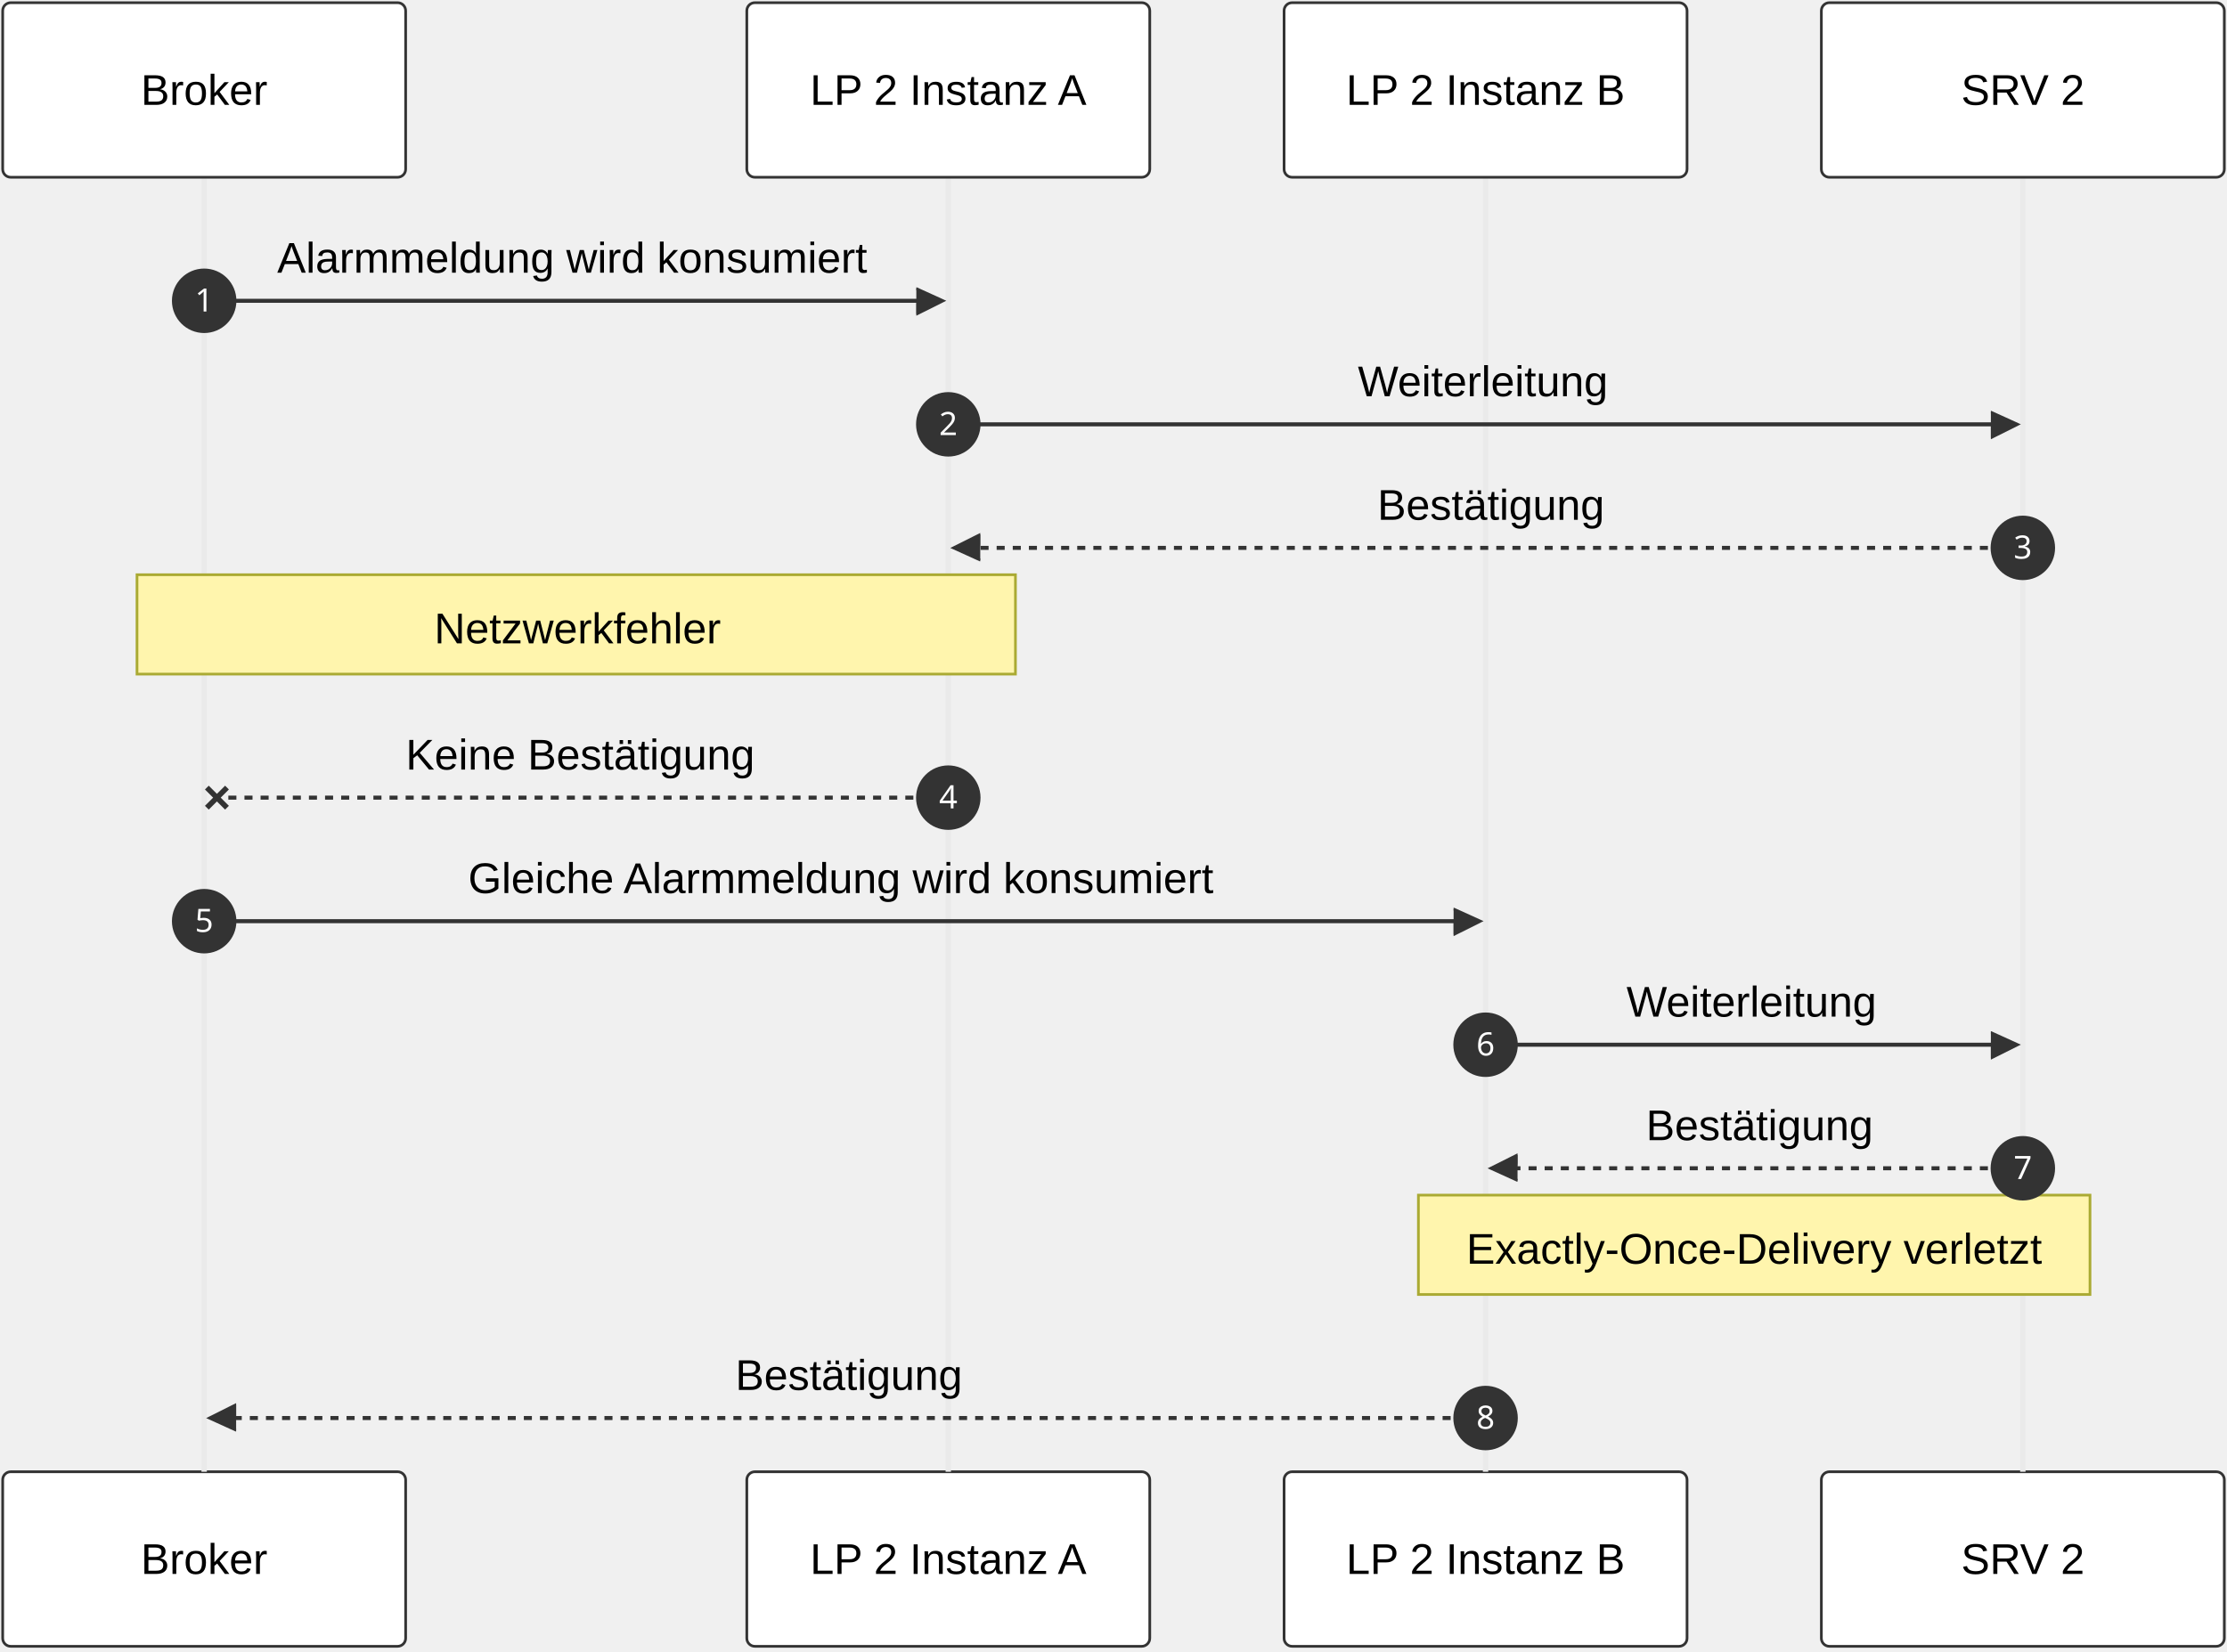
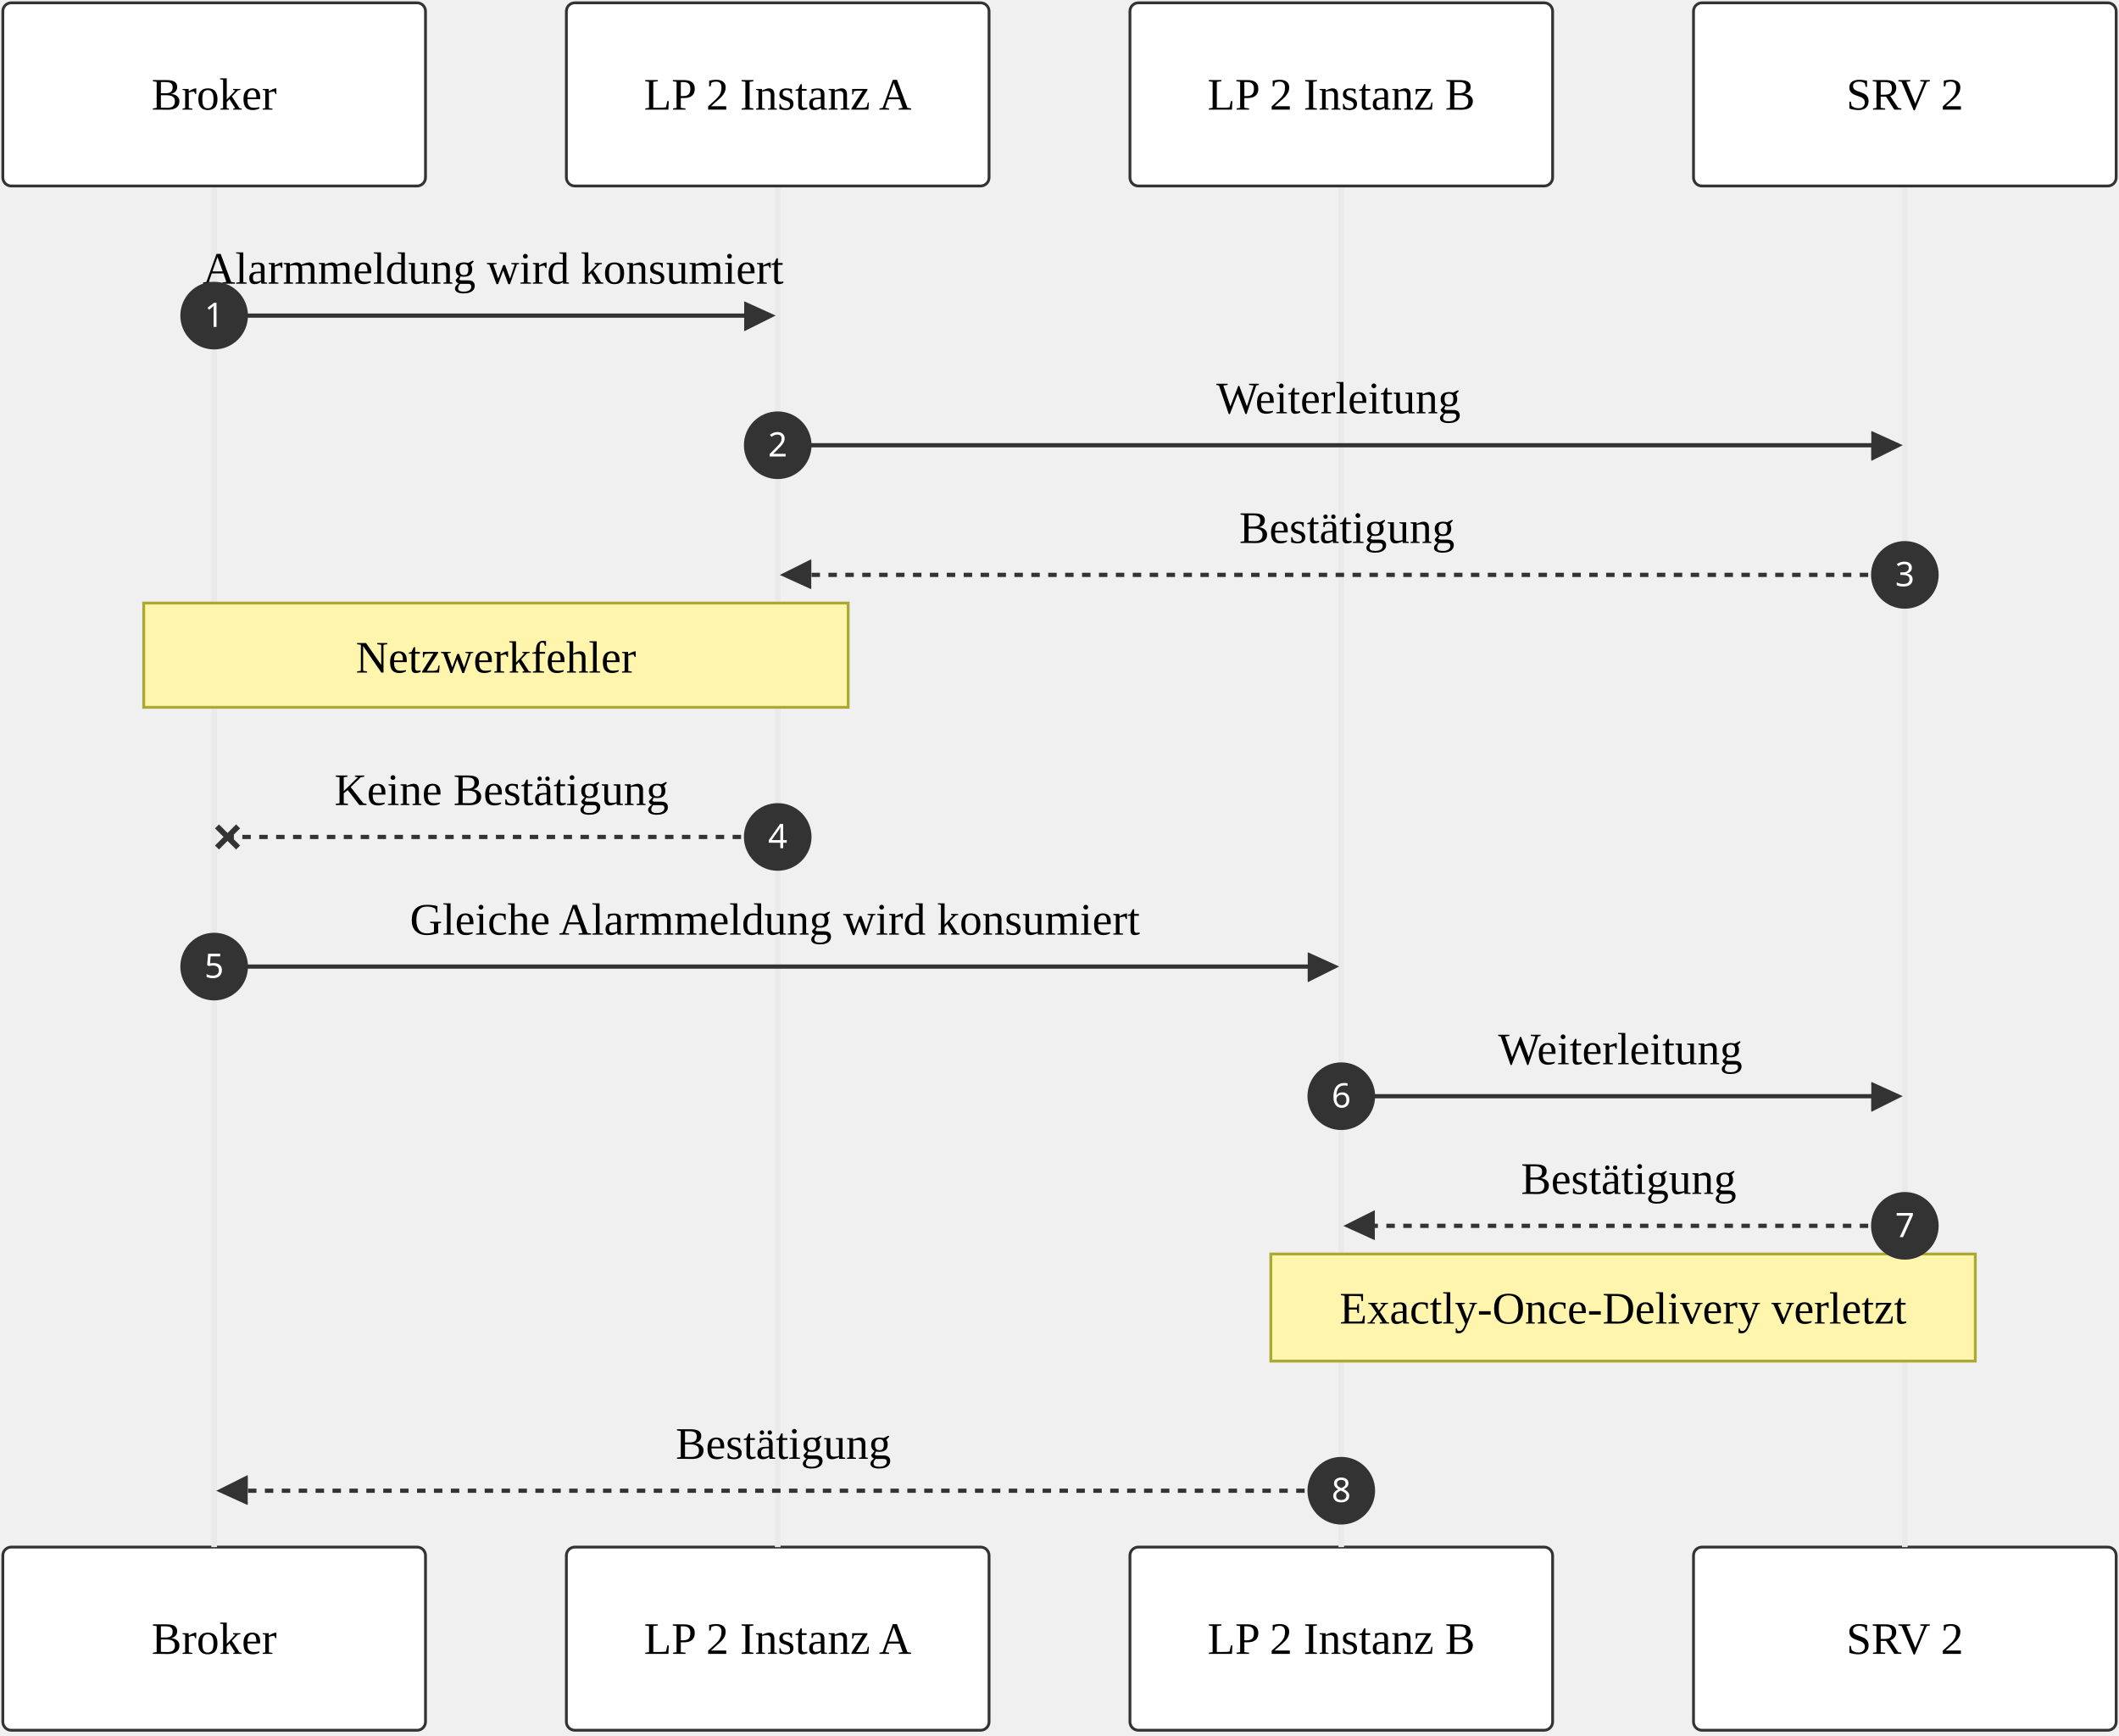
- <svg xmlns="http://www.w3.org/2000/svg" id="my-svg" width="100%" style="max-width: 829px; background-color: white;" viewBox="-1 -1 829 615" role="graphics-document document" aria-roledescription="sequence">
+ <svg xmlns="http://www.w3.org/2000/svg" id="my-svg" width="100%" style="max-width: 752px; background-color: white;" viewBox="-1 -1 752 616" role="graphics-document document" aria-roledescription="sequence">
  <g>
-     <rect x="677" y="547" fill="#eaeaea" stroke="#666" width="150" height="65" name="S" rx="3" ry="3" class="actor actor-bottom" />
-     <text x="752" y="579.5" dominant-baseline="central" alignment-baseline="central" class="actor actor-box" style="text-anchor: middle; font-size: 16px; font-weight: 400;">
-       <tspan x="752" dy="0">SRV 2</tspan>
+     <rect x="600" y="548" fill="#eaeaea" stroke="#666" width="150" height="65" name="S" rx="3" ry="3" class="actor actor-bottom" />
+     <text x="675" y="580.5" dominant-baseline="central" alignment-baseline="central" class="actor actor-box" style="text-anchor: middle; font-size: 16px; font-weight: 400;">
+       <tspan x="675" dy="0">SRV 2</tspan>
    </text>
  </g>
  <g>
-     <rect x="477" y="547" fill="#eaeaea" stroke="#666" width="150" height="65" name="L2" rx="3" ry="3" class="actor actor-bottom" />
-     <text x="552" y="579.5" dominant-baseline="central" alignment-baseline="central" class="actor actor-box" style="text-anchor: middle; font-size: 16px; font-weight: 400;">
-       <tspan x="552" dy="0">LP 2 Instanz B</tspan>
+     <rect x="400" y="548" fill="#eaeaea" stroke="#666" width="150" height="65" name="L2" rx="3" ry="3" class="actor actor-bottom" />
+     <text x="475" y="580.5" dominant-baseline="central" alignment-baseline="central" class="actor actor-box" style="text-anchor: middle; font-size: 16px; font-weight: 400;">
+       <tspan x="475" dy="0">LP 2 Instanz B</tspan>
    </text>
  </g>
  <g>
-     <rect x="277" y="547" fill="#eaeaea" stroke="#666" width="150" height="65" name="L1" rx="3" ry="3" class="actor actor-bottom" />
-     <text x="352" y="579.5" dominant-baseline="central" alignment-baseline="central" class="actor actor-box" style="text-anchor: middle; font-size: 16px; font-weight: 400;">
-       <tspan x="352" dy="0">LP 2 Instanz A</tspan>
+     <rect x="200" y="548" fill="#eaeaea" stroke="#666" width="150" height="65" name="L1" rx="3" ry="3" class="actor actor-bottom" />
+     <text x="275" y="580.5" dominant-baseline="central" alignment-baseline="central" class="actor actor-box" style="text-anchor: middle; font-size: 16px; font-weight: 400;">
+       <tspan x="275" dy="0">LP 2 Instanz A</tspan>
    </text>
  </g>
  <g>
-     <rect x="0" y="547" fill="#eaeaea" stroke="#666" width="150" height="65" name="B" rx="3" ry="3" class="actor actor-bottom" />
-     <text x="75" y="579.5" dominant-baseline="central" alignment-baseline="central" class="actor actor-box" style="text-anchor: middle; font-size: 16px; font-weight: 400;">
+     <rect x="0" y="548" fill="#eaeaea" stroke="#666" width="150" height="65" name="B" rx="3" ry="3" class="actor actor-bottom" />
+     <text x="75" y="580.5" dominant-baseline="central" alignment-baseline="central" class="actor actor-box" style="text-anchor: middle; font-size: 16px; font-weight: 400;">
      <tspan x="75" dy="0">Broker</tspan>
    </text>
  </g>
  <g>
-     <line id="actor3" x1="752" y1="65" x2="752" y2="547" class="actor-line 200" stroke-width="0.5px" stroke="#999" name="S" data-et="life-line" data-id="S" />
+     <line id="actor3" x1="675" y1="65" x2="675" y2="548" class="actor-line 200" stroke-width="0.5px" stroke="#999" name="S" data-et="life-line" data-id="S" />
    <g id="root-3" data-et="participant" data-type="participant" data-id="S">
-       <rect x="677" y="0" fill="#eaeaea" stroke="#666" width="150" height="65" name="S" rx="3" ry="3" class="actor actor-top" />
-       <text x="752" y="32.5" dominant-baseline="central" alignment-baseline="central" class="actor actor-box" style="text-anchor: middle; font-size: 16px; font-weight: 400;">
-         <tspan x="752" dy="0">SRV 2</tspan>
+       <rect x="600" y="0" fill="#eaeaea" stroke="#666" width="150" height="65" name="S" rx="3" ry="3" class="actor actor-top" />
+       <text x="675" y="32.5" dominant-baseline="central" alignment-baseline="central" class="actor actor-box" style="text-anchor: middle; font-size: 16px; font-weight: 400;">
+         <tspan x="675" dy="0">SRV 2</tspan>
      </text>
    </g>
  </g>
  <g>
-     <line id="actor2" x1="552" y1="65" x2="552" y2="547" class="actor-line 200" stroke-width="0.5px" stroke="#999" name="L2" data-et="life-line" data-id="L2" />
+     <line id="actor2" x1="475" y1="65" x2="475" y2="548" class="actor-line 200" stroke-width="0.5px" stroke="#999" name="L2" data-et="life-line" data-id="L2" />
    <g id="root-2" data-et="participant" data-type="participant" data-id="L2">
-       <rect x="477" y="0" fill="#eaeaea" stroke="#666" width="150" height="65" name="L2" rx="3" ry="3" class="actor actor-top" />
-       <text x="552" y="32.5" dominant-baseline="central" alignment-baseline="central" class="actor actor-box" style="text-anchor: middle; font-size: 16px; font-weight: 400;">
-         <tspan x="552" dy="0">LP 2 Instanz B</tspan>
+       <rect x="400" y="0" fill="#eaeaea" stroke="#666" width="150" height="65" name="L2" rx="3" ry="3" class="actor actor-top" />
+       <text x="475" y="32.5" dominant-baseline="central" alignment-baseline="central" class="actor actor-box" style="text-anchor: middle; font-size: 16px; font-weight: 400;">
+         <tspan x="475" dy="0">LP 2 Instanz B</tspan>
      </text>
    </g>
  </g>
  <g>
-     <line id="actor1" x1="352" y1="65" x2="352" y2="547" class="actor-line 200" stroke-width="0.5px" stroke="#999" name="L1" data-et="life-line" data-id="L1" />
+     <line id="actor1" x1="275" y1="65" x2="275" y2="548" class="actor-line 200" stroke-width="0.5px" stroke="#999" name="L1" data-et="life-line" data-id="L1" />
    <g id="root-1" data-et="participant" data-type="participant" data-id="L1">
-       <rect x="277" y="0" fill="#eaeaea" stroke="#666" width="150" height="65" name="L1" rx="3" ry="3" class="actor actor-top" />
-       <text x="352" y="32.5" dominant-baseline="central" alignment-baseline="central" class="actor actor-box" style="text-anchor: middle; font-size: 16px; font-weight: 400;">
-         <tspan x="352" dy="0">LP 2 Instanz A</tspan>
+       <rect x="200" y="0" fill="#eaeaea" stroke="#666" width="150" height="65" name="L1" rx="3" ry="3" class="actor actor-top" />
+       <text x="275" y="32.5" dominant-baseline="central" alignment-baseline="central" class="actor actor-box" style="text-anchor: middle; font-size: 16px; font-weight: 400;">
+         <tspan x="275" dy="0">LP 2 Instanz A</tspan>
      </text>
    </g>
  </g>
  <g>
-     <line id="actor0" x1="75" y1="65" x2="75" y2="547" class="actor-line 200" stroke-width="0.5px" stroke="#999" name="B" data-et="life-line" data-id="B" />
+     <line id="actor0" x1="75" y1="65" x2="75" y2="548" class="actor-line 200" stroke-width="0.5px" stroke="#999" name="B" data-et="life-line" data-id="B" />
    <g id="root-0" data-et="participant" data-type="participant" data-id="B">
      <rect x="0" y="0" fill="#eaeaea" stroke="#666" width="150" height="65" name="B" rx="3" ry="3" class="actor actor-top" />
      <text x="75" y="32.5" dominant-baseline="central" alignment-baseline="central" class="actor actor-box" style="text-anchor: middle; font-size: 16px; font-weight: 400;">
        <tspan x="75" dy="0">Broker</tspan>
      </text>
    </g>
  </g>
-   <style>#my-svg{font-family:"trebuchet ms",verdana,arial,sans-serif;font-size:16px;fill:#333;}@keyframes edge-animation-frame{from{stroke-dashoffset:0;}}@keyframes dash{to{stroke-dashoffset:0;}}#my-svg .edge-animation-slow{stroke-dasharray:9,5!important;stroke-dashoffset:900;animation:dash 50s linear infinite;stroke-linecap:round;}#my-svg .edge-animation-fast{stroke-dasharray:9,5!important;stroke-dashoffset:900;animation:dash 20s linear infinite;stroke-linecap:round;}#my-svg .error-icon{fill:hsl(220.588, 100%, 98.333%);}#my-svg .error-text{fill:rgb(8.5, 5.75, 0);stroke:rgb(8.5, 5.75, 0);}#my-svg .edge-thickness-normal{stroke-width:1px;}#my-svg .edge-thickness-thick{stroke-width:3.5px;}#my-svg .edge-pattern-solid{stroke-dasharray:0;}#my-svg .edge-thickness-invisible{stroke-width:0;fill:none;}#my-svg .edge-pattern-dashed{stroke-dasharray:3;}#my-svg .edge-pattern-dotted{stroke-dasharray:2;}#my-svg .marker{fill:#0b0b0b;stroke:#0b0b0b;}#my-svg .marker.cross{stroke:#0b0b0b;}#my-svg svg{font-family:"trebuchet ms",verdana,arial,sans-serif;font-size:16px;}#my-svg p{margin:0;}#my-svg .actor{stroke:#333333;fill:#ffffff;stroke-width:1;}#my-svg rect.actor.outer-path[data-look="neo"]{filter:drop-shadow( 1px 2px 2px rgba(185,185,185,1));}#my-svg rect.note[data-look="neo"]{stroke:#aaaa33;fill:#fff5ad;filter:drop-shadow( 1px 2px 2px rgba(185,185,185,1));}#my-svg text.actor&gt;tspan{fill:#000000;stroke:none;}#my-svg .actor-line{stroke:#EAEAEA;}#my-svg .innerArc{stroke-width:1.5;stroke-dasharray:none;}#my-svg .messageLine0{stroke-width:1.5;stroke-dasharray:none;stroke:#333333;}#my-svg .messageLine1{stroke-width:1.5;stroke-dasharray:2,2;stroke:#333333;}#my-svg [id$="-arrowhead"] path{fill:#333333;stroke:#333333;}#my-svg .sequenceNumber{fill:#ffffff;}#my-svg [id$="-sequencenumber"]{fill:#333333;}#my-svg [id$="-crosshead"] path{fill:#333333;stroke:#333333;}#my-svg .messageText{fill:#000000;stroke:none;}#my-svg .labelBox{stroke:#333333;fill:#ffffff;filter:none;}#my-svg .labelText,#my-svg .labelText&gt;tspan{fill:#000000;stroke:none;}#my-svg .loopText,#my-svg .loopText&gt;tspan{fill:#000000;stroke:none;}#my-svg .sectionTitle,#my-svg .sectionTitle&gt;tspan{fill:#000000;stroke:none;}#my-svg .loopLine{stroke-width:2px;stroke-dasharray:2,2;stroke:#333333;fill:#333333;}#my-svg .note{stroke:#aaaa33;fill:#fff5ad;}#my-svg .noteText,#my-svg .noteText&gt;tspan{fill:#000000;stroke:none;font-weight:normal;}#my-svg .activation0{fill:#f4f4f4;stroke:#666666;}#my-svg .activation1{fill:#f4f4f4;stroke:#666666;}#my-svg .activation2{fill:#f4f4f4;stroke:#666666;}#my-svg .actorPopupMenu{position:absolute;}#my-svg .actorPopupMenuPanel{position:absolute;fill:#ffffff;box-shadow:0px 8px 16px 0px rgba(0,0,0,0.2);filter:drop-shadow(3px 5px 2px rgb(0 0 0 / 0.4));}#my-svg .actor-man circle,#my-svg line{fill:#ffffff;stroke-width:2px;}#my-svg g rect.rect{filter:drop-shadow( 1px 2px 2px rgba(185,185,185,1));stroke:hsl(40.588, 60%, 83.333%);}#my-svg .node .neo-node{stroke:hsl(40.588, 60%, 83.333%);}#my-svg [data-look="neo"].node rect,#my-svg [data-look="neo"].cluster rect,#my-svg [data-look="neo"].node polygon{stroke:url(#my-svg-gradient);filter:drop-shadow( 1px 2px 2px rgba(185,185,185,1));}#my-svg [data-look="neo"].swimlane.cluster rect{filter:none;}#my-svg [data-look="neo"].node path{stroke:url(#my-svg-gradient);stroke-width:1px;}#my-svg [data-look="neo"].node .outer-path{filter:drop-shadow( 1px 2px 2px rgba(185,185,185,1));}#my-svg [data-look="neo"].node .neo-line path{stroke:hsl(40.588, 60%, 83.333%);filter:none;}#my-svg [data-look="neo"].node circle{stroke:url(#my-svg-gradient);filter:drop-shadow( 1px 2px 2px rgba(185,185,185,1));}#my-svg [data-look="neo"].node circle .state-start{fill:#000000;}#my-svg [data-look="neo"].icon-shape .icon{fill:url(#my-svg-gradient);filter:drop-shadow( 1px 2px 2px rgba(185,185,185,1));}#my-svg [data-look="neo"].icon-shape .icon-neo path{stroke:url(#my-svg-gradient);filter:drop-shadow( 1px 2px 2px rgba(185,185,185,1));}#my-svg :root{--mermaid-font-family:"trebuchet ms",verdana,arial,sans-serif;}</style>
+   <style>#my-svg{font-family:'Times New Roman',Times,serif;font-size:16px;fill:#333;}@keyframes edge-animation-frame{from{stroke-dashoffset:0;}}@keyframes dash{to{stroke-dashoffset:0;}}#my-svg .edge-animation-slow{stroke-dasharray:9,5!important;stroke-dashoffset:900;animation:dash 50s linear infinite;stroke-linecap:round;}#my-svg .edge-animation-fast{stroke-dasharray:9,5!important;stroke-dashoffset:900;animation:dash 20s linear infinite;stroke-linecap:round;}#my-svg .error-icon{fill:hsl(220.588, 100%, 98.333%);}#my-svg .error-text{fill:rgb(8.5, 5.75, 0);stroke:rgb(8.5, 5.75, 0);}#my-svg .edge-thickness-normal{stroke-width:1px;}#my-svg .edge-thickness-thick{stroke-width:3.5px;}#my-svg .edge-pattern-solid{stroke-dasharray:0;}#my-svg .edge-thickness-invisible{stroke-width:0;fill:none;}#my-svg .edge-pattern-dashed{stroke-dasharray:3;}#my-svg .edge-pattern-dotted{stroke-dasharray:2;}#my-svg .marker{fill:#0b0b0b;stroke:#0b0b0b;}#my-svg .marker.cross{stroke:#0b0b0b;}#my-svg svg{font-family:'Times New Roman',Times,serif;font-size:16px;}#my-svg p{margin:0;}#my-svg .actor{stroke:#333333;fill:#ffffff;stroke-width:1;}#my-svg rect.actor.outer-path[data-look="neo"]{filter:drop-shadow( 1px 2px 2px rgba(185,185,185,1));}#my-svg rect.note[data-look="neo"]{stroke:#aaaa33;fill:#fff5ad;filter:drop-shadow( 1px 2px 2px rgba(185,185,185,1));}#my-svg text.actor&gt;tspan{fill:#000000;stroke:none;}#my-svg .actor-line{stroke:#EAEAEA;}#my-svg .innerArc{stroke-width:1.5;stroke-dasharray:none;}#my-svg .messageLine0{stroke-width:1.5;stroke-dasharray:none;stroke:#333333;}#my-svg .messageLine1{stroke-width:1.5;stroke-dasharray:2,2;stroke:#333333;}#my-svg [id$="-arrowhead"] path{fill:#333333;stroke:#333333;}#my-svg .sequenceNumber{fill:#ffffff;}#my-svg [id$="-sequencenumber"]{fill:#333333;}#my-svg [id$="-crosshead"] path{fill:#333333;stroke:#333333;}#my-svg .messageText{fill:#000000;stroke:none;}#my-svg .labelBox{stroke:#333333;fill:#ffffff;filter:none;}#my-svg .labelText,#my-svg .labelText&gt;tspan{fill:#000000;stroke:none;}#my-svg .loopText,#my-svg .loopText&gt;tspan{fill:#000000;stroke:none;}#my-svg .sectionTitle,#my-svg .sectionTitle&gt;tspan{fill:#000000;stroke:none;}#my-svg .loopLine{stroke-width:2px;stroke-dasharray:2,2;stroke:#333333;fill:#333333;}#my-svg .note{stroke:#aaaa33;fill:#fff5ad;}#my-svg .noteText,#my-svg .noteText&gt;tspan{fill:#000000;stroke:none;font-weight:normal;}#my-svg .activation0{fill:#f4f4f4;stroke:#666666;}#my-svg .activation1{fill:#f4f4f4;stroke:#666666;}#my-svg .activation2{fill:#f4f4f4;stroke:#666666;}#my-svg .actorPopupMenu{position:absolute;}#my-svg .actorPopupMenuPanel{position:absolute;fill:#ffffff;box-shadow:0px 8px 16px 0px rgba(0,0,0,0.2);filter:drop-shadow(3px 5px 2px rgb(0 0 0 / 0.4));}#my-svg .actor-man circle,#my-svg line{fill:#ffffff;stroke-width:2px;}#my-svg g rect.rect{filter:drop-shadow( 1px 2px 2px rgba(185,185,185,1));stroke:hsl(40.588, 60%, 83.333%);}#my-svg .node .neo-node{stroke:hsl(40.588, 60%, 83.333%);}#my-svg [data-look="neo"].node rect,#my-svg [data-look="neo"].cluster rect,#my-svg [data-look="neo"].node polygon{stroke:url(#my-svg-gradient);filter:drop-shadow( 1px 2px 2px rgba(185,185,185,1));}#my-svg [data-look="neo"].swimlane.cluster rect{filter:none;}#my-svg [data-look="neo"].node path{stroke:url(#my-svg-gradient);stroke-width:1px;}#my-svg [data-look="neo"].node .outer-path{filter:drop-shadow( 1px 2px 2px rgba(185,185,185,1));}#my-svg [data-look="neo"].node .neo-line path{stroke:hsl(40.588, 60%, 83.333%);filter:none;}#my-svg [data-look="neo"].node circle{stroke:url(#my-svg-gradient);filter:drop-shadow( 1px 2px 2px rgba(185,185,185,1));}#my-svg [data-look="neo"].node circle .state-start{fill:#000000;}#my-svg [data-look="neo"].icon-shape .icon{fill:url(#my-svg-gradient);filter:drop-shadow( 1px 2px 2px rgba(185,185,185,1));}#my-svg [data-look="neo"].icon-shape .icon-neo path{stroke:url(#my-svg-gradient);filter:drop-shadow( 1px 2px 2px rgba(185,185,185,1));}#my-svg :root{--mermaid-font-family:"trebuchet ms",verdana,arial,sans-serif;}</style>
  <g />
  <defs>
    <symbol id="my-svg-computer" width="24" height="24">
      <path transform="scale(.5)" d="M2 2v13h20v-13h-20zm18 11h-16v-9h16v9zm-10.228 6l.466-1h3.524l.467 1h-4.457zm14.228 3h-24l2-6h2.104l-1.33 4h18.45l-1.297-4h2.073l2 6zm-5-10h-14v-7h14v7z" />
    </symbol>
  </defs>
  <defs>
    <symbol id="my-svg-database" fill-rule="evenodd" clip-rule="evenodd">
      <path transform="scale(.5)" d="M12.258.001l.256.004.255.005.253.008.251.01.249.012.247.015.246.016.242.019.241.02.239.023.236.024.233.027.231.028.229.031.225.032.223.034.22.036.217.038.214.04.211.041.208.043.205.045.201.046.198.048.194.05.191.051.187.053.183.054.18.056.175.057.172.059.168.06.163.061.16.063.155.064.15.066.074.033.073.033.071.034.07.034.069.035.068.035.067.035.066.035.064.036.064.036.062.036.06.036.06.037.058.037.058.037.055.038.055.038.053.038.052.038.051.039.05.039.048.039.047.039.045.04.044.04.043.04.041.04.04.041.039.041.037.041.036.041.034.041.033.042.032.042.03.042.029.042.027.042.026.043.024.043.023.043.021.043.02.043.018.044.017.043.015.044.013.044.012.044.011.045.009.044.007.045.006.045.004.045.002.045.001.045v17l-.001.045-.002.045-.004.045-.006.045-.007.045-.009.044-.011.045-.012.044-.013.044-.015.044-.017.043-.018.044-.02.043-.021.043-.023.043-.024.043-.026.043-.027.042-.029.042-.03.042-.032.042-.033.042-.034.041-.036.041-.037.041-.039.041-.04.041-.041.04-.043.04-.044.04-.045.04-.047.039-.048.039-.05.039-.051.039-.052.038-.053.038-.055.038-.055.038-.058.037-.058.037-.06.037-.06.036-.062.036-.064.036-.064.036-.066.035-.067.035-.068.035-.069.035-.07.034-.071.034-.073.033-.074.033-.15.066-.155.064-.16.063-.163.061-.168.06-.172.059-.175.057-.18.056-.183.054-.187.053-.191.051-.194.05-.198.048-.201.046-.205.045-.208.043-.211.041-.214.04-.217.038-.22.036-.223.034-.225.032-.229.031-.231.028-.233.027-.236.024-.239.023-.241.02-.242.019-.246.016-.247.015-.249.012-.251.01-.253.008-.255.005-.256.004-.258.001-.258-.001-.256-.004-.255-.005-.253-.008-.251-.01-.249-.012-.247-.015-.245-.016-.243-.019-.241-.02-.238-.023-.236-.024-.234-.027-.231-.028-.228-.031-.226-.032-.223-.034-.22-.036-.217-.038-.214-.04-.211-.041-.208-.043-.204-.045-.201-.046-.198-.048-.195-.05-.19-.051-.187-.053-.184-.054-.179-.056-.176-.057-.172-.059-.167-.06-.164-.061-.159-.063-.155-.064-.151-.066-.074-.033-.072-.033-.072-.034-.07-.034-.069-.035-.068-.035-.067-.035-.066-.035-.064-.036-.063-.036-.062-.036-.061-.036-.06-.037-.058-.037-.057-.037-.056-.038-.055-.038-.053-.038-.052-.038-.051-.039-.049-.039-.049-.039-.046-.039-.046-.04-.044-.04-.043-.04-.041-.04-.04-.041-.039-.041-.037-.041-.036-.041-.034-.041-.033-.042-.032-.042-.03-.042-.029-.042-.027-.042-.026-.043-.024-.043-.023-.043-.021-.043-.02-.043-.018-.044-.017-.043-.015-.044-.013-.044-.012-.044-.011-.045-.009-.044-.007-.045-.006-.045-.004-.045-.002-.045-.001-.045v-17l.001-.045.002-.045.004-.045.006-.045.007-.045.009-.044.011-.045.012-.044.013-.044.015-.044.017-.043.018-.044.02-.043.021-.043.023-.043.024-.043.026-.043.027-.042.029-.042.03-.042.032-.042.033-.042.034-.041.036-.041.037-.041.039-.041.04-.041.041-.04.043-.04.044-.04.046-.04.046-.039.049-.039.049-.039.051-.039.052-.038.053-.038.055-.038.056-.038.057-.037.058-.037.06-.037.061-.036.062-.036.063-.036.064-.036.066-.035.067-.035.068-.035.069-.035.07-.034.072-.034.072-.033.074-.033.151-.066.155-.064.159-.063.164-.061.167-.06.172-.059.176-.057.179-.056.184-.054.187-.053.19-.051.195-.05.198-.048.201-.046.204-.045.208-.043.211-.041.214-.04.217-.038.22-.036.223-.034.226-.032.228-.031.231-.028.234-.027.236-.024.238-.023.241-.02.243-.019.245-.016.247-.015.249-.012.251-.01.253-.008.255-.005.256-.004.258-.001.258.001zm-9.258 20.499v.01l.001.021.003.021.004.022.005.021.006.022.007.022.009.023.01.022.011.023.012.023.013.023.015.023.016.024.017.023.018.024.019.024.021.024.022.025.023.024.024.025.052.049.056.05.061.051.066.051.07.051.075.051.079.052.084.052.088.052.092.052.097.052.102.051.105.052.11.052.114.051.119.051.123.051.127.05.131.05.135.05.139.048.144.049.147.047.152.047.155.047.16.045.163.045.167.043.171.043.176.041.178.041.183.039.187.039.19.037.194.035.197.035.202.033.204.031.209.03.212.029.216.027.219.025.222.024.226.021.23.02.233.018.236.016.24.015.243.012.246.01.249.008.253.005.256.004.259.001.26-.001.257-.004.254-.005.25-.008.247-.011.244-.012.241-.014.237-.016.233-.018.231-.021.226-.021.224-.024.22-.026.216-.027.212-.028.21-.031.205-.031.202-.034.198-.034.194-.036.191-.037.187-.039.183-.04.179-.04.175-.042.172-.043.168-.044.163-.045.16-.046.155-.046.152-.047.148-.048.143-.049.139-.049.136-.05.131-.05.126-.05.123-.051.118-.052.114-.051.11-.052.106-.052.101-.052.096-.052.092-.052.088-.053.083-.051.079-.052.074-.052.07-.051.065-.051.06-.051.056-.05.051-.05.023-.024.023-.025.021-.024.02-.024.019-.024.018-.024.017-.024.015-.023.014-.024.013-.023.012-.023.01-.023.01-.022.008-.022.006-.022.006-.022.004-.022.004-.021.001-.021.001-.021v-4.127l-.077.055-.08.053-.083.054-.085.053-.087.052-.09.052-.093.051-.095.05-.097.05-.1.049-.102.049-.105.048-.106.047-.109.047-.111.046-.114.045-.115.045-.118.044-.12.043-.122.042-.124.042-.126.041-.128.04-.13.04-.132.038-.134.038-.135.037-.138.037-.139.035-.142.035-.143.034-.144.033-.147.032-.148.031-.15.03-.151.03-.153.029-.154.027-.156.027-.158.026-.159.025-.161.024-.162.023-.163.022-.165.021-.166.02-.167.019-.169.018-.169.017-.171.016-.173.015-.173.014-.175.013-.175.012-.177.011-.178.01-.179.008-.179.008-.181.006-.182.005-.182.004-.184.003-.184.002h-.37l-.184-.002-.184-.003-.182-.004-.182-.005-.181-.006-.179-.008-.179-.008-.178-.01-.176-.011-.176-.012-.175-.013-.173-.014-.172-.015-.171-.016-.17-.017-.169-.018-.167-.019-.166-.02-.165-.021-.163-.022-.162-.023-.161-.024-.159-.025-.157-.026-.156-.027-.155-.027-.153-.029-.151-.03-.15-.03-.148-.031-.146-.032-.145-.033-.143-.034-.141-.035-.14-.035-.137-.037-.136-.037-.134-.038-.132-.038-.13-.04-.128-.04-.126-.041-.124-.042-.122-.042-.12-.044-.117-.043-.116-.045-.113-.045-.112-.046-.109-.047-.106-.047-.105-.048-.102-.049-.1-.049-.097-.05-.095-.05-.093-.052-.09-.051-.087-.052-.085-.053-.083-.054-.08-.054-.077-.054v4.127zm0-5.654v.011l.001.021.003.021.004.021.005.022.006.022.007.022.009.022.01.022.011.023.012.023.013.023.015.024.016.023.017.024.018.024.019.024.021.024.022.024.023.025.024.024.052.05.056.05.061.05.066.051.07.051.075.052.079.051.084.052.088.052.092.052.097.052.102.052.105.052.11.051.114.051.119.052.123.05.127.051.131.05.135.049.139.049.144.048.147.048.152.047.155.046.16.045.163.045.167.044.171.042.176.042.178.04.183.04.187.038.19.037.194.036.197.034.202.033.204.032.209.03.212.028.216.027.219.025.222.024.226.022.23.02.233.018.236.016.24.014.243.012.246.01.249.008.253.006.256.003.259.001.26-.001.257-.003.254-.006.25-.008.247-.01.244-.012.241-.015.237-.016.233-.018.231-.02.226-.022.224-.024.22-.025.216-.027.212-.029.21-.03.205-.032.202-.033.198-.035.194-.036.191-.037.187-.039.183-.039.179-.041.175-.042.172-.043.168-.044.163-.045.16-.045.155-.047.152-.047.148-.048.143-.048.139-.05.136-.049.131-.05.126-.051.123-.051.118-.051.114-.052.11-.052.106-.052.101-.052.096-.052.092-.052.088-.052.083-.052.079-.052.074-.051.07-.052.065-.051.06-.05.056-.051.051-.049.023-.025.023-.024.021-.025.02-.024.019-.024.018-.024.017-.024.015-.023.014-.023.013-.024.012-.022.01-.023.01-.023.008-.022.006-.022.006-.022.004-.021.004-.022.001-.021.001-.021v-4.139l-.077.054-.08.054-.083.054-.085.052-.087.053-.09.051-.093.051-.095.051-.097.05-.1.049-.102.049-.105.048-.106.047-.109.047-.111.046-.114.045-.115.044-.118.044-.12.044-.122.042-.124.042-.126.041-.128.04-.13.039-.132.039-.134.038-.135.037-.138.036-.139.036-.142.035-.143.033-.144.033-.147.033-.148.031-.15.03-.151.03-.153.028-.154.028-.156.027-.158.026-.159.025-.161.024-.162.023-.163.022-.165.021-.166.02-.167.019-.169.018-.169.017-.171.016-.173.015-.173.014-.175.013-.175.012-.177.011-.178.009-.179.009-.179.007-.181.007-.182.005-.182.004-.184.003-.184.002h-.37l-.184-.002-.184-.003-.182-.004-.182-.005-.181-.007-.179-.007-.179-.009-.178-.009-.176-.011-.176-.012-.175-.013-.173-.014-.172-.015-.171-.016-.17-.017-.169-.018-.167-.019-.166-.02-.165-.021-.163-.022-.162-.023-.161-.024-.159-.025-.157-.026-.156-.027-.155-.028-.153-.028-.151-.03-.15-.03-.148-.031-.146-.033-.145-.033-.143-.033-.141-.035-.14-.036-.137-.036-.136-.037-.134-.038-.132-.039-.13-.039-.128-.04-.126-.041-.124-.042-.122-.043-.12-.043-.117-.044-.116-.044-.113-.046-.112-.046-.109-.046-.106-.047-.105-.048-.102-.049-.1-.049-.097-.05-.095-.051-.093-.051-.09-.051-.087-.053-.085-.052-.083-.054-.08-.054-.077-.054v4.139zm0-5.666v.011l.001.02.003.022.004.021.005.022.006.021.007.022.009.023.01.022.011.023.012.023.013.023.015.023.016.024.017.024.018.023.019.024.021.025.022.024.023.024.024.025.052.05.056.05.061.05.066.051.07.051.075.052.079.051.084.052.088.052.092.052.097.052.102.052.105.051.11.052.114.051.119.051.123.051.127.05.131.05.135.05.139.049.144.048.147.048.152.047.155.046.16.045.163.045.167.043.171.043.176.042.178.04.183.04.187.038.19.037.194.036.197.034.202.033.204.032.209.03.212.028.216.027.219.025.222.024.226.021.23.02.233.018.236.017.24.014.243.012.246.01.249.008.253.006.256.003.259.001.26-.001.257-.003.254-.006.25-.008.247-.01.244-.013.241-.014.237-.016.233-.018.231-.02.226-.022.224-.024.22-.025.216-.027.212-.029.21-.03.205-.032.202-.033.198-.035.194-.036.191-.037.187-.039.183-.039.179-.041.175-.042.172-.043.168-.044.163-.045.16-.045.155-.047.152-.047.148-.048.143-.049.139-.049.136-.049.131-.051.126-.05.123-.051.118-.052.114-.051.11-.052.106-.052.101-.052.096-.052.092-.052.088-.052.083-.052.079-.052.074-.052.07-.051.065-.051.06-.051.056-.05.051-.049.023-.025.023-.025.021-.024.02-.024.019-.024.018-.024.017-.024.015-.023.014-.024.013-.023.012-.023.01-.022.01-.023.008-.022.006-.022.006-.022.004-.022.004-.021.001-.021.001-.021v-4.153l-.077.054-.08.054-.083.053-.085.053-.087.053-.09.051-.093.051-.095.051-.097.05-.1.049-.102.048-.105.048-.106.048-.109.046-.111.046-.114.046-.115.044-.118.044-.12.043-.122.043-.124.042-.126.041-.128.04-.13.039-.132.039-.134.038-.135.037-.138.036-.139.036-.142.034-.143.034-.144.033-.147.032-.148.032-.15.03-.151.03-.153.028-.154.028-.156.027-.158.026-.159.024-.161.024-.162.023-.163.023-.165.021-.166.02-.167.019-.169.018-.169.017-.171.016-.173.015-.173.014-.175.013-.175.012-.177.01-.178.01-.179.009-.179.007-.181.006-.182.006-.182.004-.184.003-.184.001-.185.001-.185-.001-.184-.001-.184-.003-.182-.004-.182-.006-.181-.006-.179-.007-.179-.009-.178-.01-.176-.01-.176-.012-.175-.013-.173-.014-.172-.015-.171-.016-.17-.017-.169-.018-.167-.019-.166-.02-.165-.021-.163-.023-.162-.023-.161-.024-.159-.024-.157-.026-.156-.027-.155-.028-.153-.028-.151-.03-.15-.03-.148-.032-.146-.032-.145-.033-.143-.034-.141-.034-.14-.036-.137-.036-.136-.037-.134-.038-.132-.039-.13-.039-.128-.041-.126-.041-.124-.041-.122-.043-.12-.043-.117-.044-.116-.044-.113-.046-.112-.046-.109-.046-.106-.048-.105-.048-.102-.048-.1-.05-.097-.049-.095-.051-.093-.051-.09-.052-.087-.052-.085-.053-.083-.053-.08-.054-.077-.054v4.153zm8.74-8.179l-.257.004-.254.005-.25.008-.247.011-.244.012-.241.014-.237.016-.233.018-.231.021-.226.022-.224.023-.22.026-.216.027-.212.028-.21.031-.205.032-.202.033-.198.034-.194.036-.191.038-.187.038-.183.04-.179.041-.175.042-.172.043-.168.043-.163.045-.16.046-.155.046-.152.048-.148.048-.143.048-.139.049-.136.05-.131.05-.126.051-.123.051-.118.051-.114.052-.11.052-.106.052-.101.052-.096.052-.092.052-.088.052-.083.052-.079.052-.074.051-.07.052-.065.051-.06.05-.056.05-.051.05-.023.025-.023.024-.021.024-.02.025-.019.024-.018.024-.017.023-.015.024-.014.023-.013.023-.012.023-.01.023-.01.022-.008.022-.006.023-.006.021-.004.022-.004.021-.001.021-.001.021.001.021.001.021.004.021.004.022.006.021.006.023.008.022.01.022.01.023.012.023.013.023.014.023.015.024.017.023.018.024.019.024.02.025.021.024.023.024.023.025.051.05.056.05.06.05.065.051.07.052.074.051.079.052.083.052.088.052.092.052.096.052.101.052.106.052.11.052.114.052.118.051.123.051.126.051.131.05.136.05.139.049.143.048.148.048.152.048.155.046.16.046.163.045.168.043.172.043.175.042.179.041.183.04.187.038.191.038.194.036.198.034.202.033.205.032.21.031.212.028.216.027.22.026.224.023.226.022.231.021.233.018.237.016.241.014.244.012.247.011.25.008.254.005.257.004.26.001.26-.001.257-.004.254-.005.25-.008.247-.011.244-.012.241-.014.237-.016.233-.018.231-.021.226-.022.224-.023.22-.026.216-.027.212-.028.21-.031.205-.032.202-.033.198-.034.194-.036.191-.038.187-.038.183-.04.179-.041.175-.042.172-.043.168-.043.163-.045.16-.046.155-.046.152-.048.148-.048.143-.048.139-.049.136-.05.131-.05.126-.051.123-.051.118-.051.114-.052.11-.052.106-.052.101-.052.096-.052.092-.052.088-.052.083-.052.079-.052.074-.051.07-.052.065-.051.06-.05.056-.05.051-.05.023-.025.023-.024.021-.024.02-.025.019-.024.018-.024.017-.023.015-.024.014-.023.013-.023.012-.023.01-.023.01-.022.008-.022.006-.023.006-.021.004-.022.004-.021.001-.021.001-.021-.001-.021-.001-.021-.004-.021-.004-.022-.006-.021-.006-.023-.008-.022-.01-.022-.01-.023-.012-.023-.013-.023-.014-.023-.015-.024-.017-.023-.018-.024-.019-.024-.02-.025-.021-.024-.023-.024-.023-.025-.051-.05-.056-.05-.06-.05-.065-.051-.07-.052-.074-.051-.079-.052-.083-.052-.088-.052-.092-.052-.096-.052-.101-.052-.106-.052-.11-.052-.114-.052-.118-.051-.123-.051-.126-.051-.131-.05-.136-.05-.139-.049-.143-.048-.148-.048-.152-.048-.155-.046-.16-.046-.163-.045-.168-.043-.172-.043-.175-.042-.179-.041-.183-.04-.187-.038-.191-.038-.194-.036-.198-.034-.202-.033-.205-.032-.21-.031-.212-.028-.216-.027-.22-.026-.224-.023-.226-.022-.231-.021-.233-.018-.237-.016-.241-.014-.244-.012-.247-.011-.25-.008-.254-.005-.257-.004-.26-.001-.26.001z" />
    </symbol>
  </defs>
  <defs>
    <symbol id="my-svg-clock" width="24" height="24">
      <path transform="scale(.5)" d="M12 2c5.514 0 10 4.486 10 10s-4.486 10-10 10-10-4.486-10-10 4.486-10 10-10zm0-2c-6.627 0-12 5.373-12 12s5.373 12 12 12 12-5.373 12-12-5.373-12-12-12zm5.848 12.459c.202.038.202.333.001.372-1.907.361-6.045 1.111-6.547 1.111-.719 0-1.301-.582-1.301-1.301 0-.512.77-5.447 1.125-7.445.034-.192.312-.181.343.014l.985 6.238 5.394 1.011z" />
    </symbol>
  </defs>
  <defs>
    <marker id="my-svg-arrowhead" refX="7.9" refY="5" markerUnits="userSpaceOnUse" markerWidth="12" markerHeight="12" orient="auto-start-reverse">
      <path d="M -1 0 L 10 5 L 0 10 z" />
    </marker>
  </defs>
  <defs>
    <marker id="my-svg-crosshead" markerWidth="15" markerHeight="8" orient="auto" refX="4" refY="4.5">
      <path fill="none" stroke="#000000" stroke-width="1pt" d="M 1,2 L 6,7 M 6,2 L 1,7" style="stroke-dasharray: 0, 0;" />
    </marker>
  </defs>
  <defs>
    <marker id="my-svg-filled-head" refX="15.5" refY="7" markerWidth="20" markerHeight="28" orient="auto">
      <path d="M 18,7 L9,13 L14,7 L9,1 Z" />
    </marker>
  </defs>
  <defs>
    <marker id="my-svg-sequencenumber" refX="15" refY="15" markerWidth="60" markerHeight="40" orient="auto">
      <circle cx="15" cy="15" r="6" />
    </marker>
  </defs>
  <defs>
    <marker id="my-svg-solidTopArrowHead" refX="7.9" refY="7.25" markerUnits="userSpaceOnUse" markerWidth="12" markerHeight="12" orient="auto-start-reverse">
      <path d="M 0 0 L 10 8 L 0 8 z" />
    </marker>
  </defs>
  <defs>
    <marker id="my-svg-solidBottomArrowHead" refX="7.9" refY="0.75" markerUnits="userSpaceOnUse" markerWidth="12" markerHeight="12" orient="auto-start-reverse">
      <path d="M 0 0 L 10 0 L 0 8 z" />
    </marker>
  </defs>
  <defs>
    <marker id="my-svg-stickTopArrowHead" refX="7.5" refY="7" markerUnits="userSpaceOnUse" markerWidth="12" markerHeight="12" orient="auto-start-reverse">
      <path d="M 0 0 L 7 7" stroke="black" stroke-width="1.5" fill="none" />
    </marker>
  </defs>
  <defs>
    <marker id="my-svg-stickBottomArrowHead" refX="7.5" refY="0" markerUnits="userSpaceOnUse" markerWidth="12" markerHeight="12" orient="auto-start-reverse">
      <path d="M 0 7 L 7 0" stroke="black" stroke-width="1.5" fill="none" />
    </marker>
  </defs>
  <g data-et="note" data-id="i4">
-     <rect x="50" y="213" fill="#EDF2AE" stroke="#666" width="327" height="37" class="note" />
-     <text x="214" y="218" text-anchor="middle" dominant-baseline="middle" alignment-baseline="middle" class="noteText" dy="1em" style="font-size: 16px; font-weight: 400;">
-       <tspan x="214">Netzwerkfehler</tspan>
+     <rect x="50" y="213" fill="#EDF2AE" stroke="#666" width="250" height="37" class="note" />
+     <text x="175" y="218" text-anchor="middle" dominant-baseline="middle" alignment-baseline="middle" class="noteText" dy="1em" style="font-size: 16px; font-weight: 400;">
+       <tspan x="175">Netzwerkfehler</tspan>
    </text>
  </g>
  <g data-et="note" data-id="i9">
-     <rect x="527" y="444" fill="#EDF2AE" stroke="#666" width="250" height="37" class="note" />
-     <text x="652" y="449" text-anchor="middle" dominant-baseline="middle" alignment-baseline="middle" class="noteText" dy="1em" style="font-size: 16px; font-weight: 400;">
-       <tspan x="652">Exactly-Once-Delivery verletzt</tspan>
+     <rect x="450" y="444" fill="#EDF2AE" stroke="#666" width="250" height="38" class="note" />
+     <text x="575" y="449" text-anchor="middle" dominant-baseline="middle" alignment-baseline="middle" class="noteText" dy="1em" style="font-size: 16px; font-weight: 400;">
+       <tspan x="575">Exactly-Once-Delivery verletzt</tspan>
    </text>
  </g>
-   <text x="212" y="80" text-anchor="middle" dominant-baseline="middle" alignment-baseline="middle" class="messageText" dy="1em" style="font-size: 16px; font-weight: 400;">Alarmmeldung wird konsumiert</text>
-   <line x1="82" y1="111" x2="348" y2="111" class="messageLine0" data-et="message" data-id="i1" data-from="B" data-to="L1" stroke-width="2" stroke="none" marker-end="url(#my-svg-arrowhead)" style="fill: none;" />
+   <text x="174" y="80" text-anchor="middle" dominant-baseline="middle" alignment-baseline="middle" class="messageText" dy="1em" style="font-size: 16px; font-weight: 400;">Alarmmeldung wird konsumiert</text>
+   <line x1="82" y1="111" x2="271" y2="111" class="messageLine0" data-et="message" data-id="i1" data-from="B" data-to="L1" stroke-width="2" stroke="none" marker-end="url(#my-svg-arrowhead)" style="fill: none;" />
  <line x1="75" y1="111" x2="75" y2="111" stroke-width="0" marker-start="url(#my-svg-sequencenumber)" />
  <text x="75" y="115" font-family="sans-serif" font-size="12px" text-anchor="middle" class="sequenceNumber">1</text>
-   <text x="551" y="126" text-anchor="middle" dominant-baseline="middle" alignment-baseline="middle" class="messageText" dy="1em" style="font-size: 16px; font-weight: 400;">Weiterleitung</text>
-   <line x1="359" y1="157" x2="748" y2="157" class="messageLine0" data-et="message" data-id="i2" data-from="L1" data-to="S" stroke-width="2" stroke="none" marker-end="url(#my-svg-arrowhead)" style="fill: none;" />
-   <line x1="352" y1="157" x2="352" y2="157" stroke-width="0" marker-start="url(#my-svg-sequencenumber)" />
-   <text x="352" y="161" font-family="sans-serif" font-size="12px" text-anchor="middle" class="sequenceNumber">2</text>
-   <text x="554" y="172" text-anchor="middle" dominant-baseline="middle" alignment-baseline="middle" class="messageText" dy="1em" style="font-size: 16px; font-weight: 400;">Bestätigung</text>
-   <line x1="757" y1="203" x2="356" y2="203" class="messageLine1" data-et="message" data-id="i3" data-from="S" data-to="L1" stroke-width="2" stroke="none" marker-end="url(#my-svg-arrowhead)" style="stroke-dasharray: 3, 3; fill: none;" />
-   <line x1="752" y1="203" x2="752" y2="203" stroke-width="0" marker-start="url(#my-svg-sequencenumber)" />
-   <text x="752" y="207" font-family="sans-serif" font-size="12px" text-anchor="middle" class="sequenceNumber">3</text>
-   <text x="215" y="265" text-anchor="middle" dominant-baseline="middle" alignment-baseline="middle" class="messageText" dy="1em" style="font-size: 16px; font-weight: 400;">Keine Bestätigung</text>
-   <line x1="357" y1="296" x2="79" y2="296" class="messageLine1" data-et="message" data-id="i5" data-from="L1" data-to="B" stroke-width="2" stroke="none" marker-end="url(#my-svg-crosshead)" style="stroke-dasharray: 3, 3; fill: none;" />
-   <line x1="352" y1="296" x2="352" y2="296" stroke-width="0" marker-start="url(#my-svg-sequencenumber)" />
-   <text x="352" y="300" font-family="sans-serif" font-size="12px" text-anchor="middle" class="sequenceNumber">4</text>
-   <text x="312" y="311" text-anchor="middle" dominant-baseline="middle" alignment-baseline="middle" class="messageText" dy="1em" style="font-size: 16px; font-weight: 400;">Gleiche Alarmmeldung wird konsumiert</text>
-   <line x1="82" y1="342" x2="548" y2="342" class="messageLine0" data-et="message" data-id="i6" data-from="B" data-to="L2" stroke-width="2" stroke="none" marker-end="url(#my-svg-arrowhead)" style="fill: none;" />
+   <text x="474" y="126" text-anchor="middle" dominant-baseline="middle" alignment-baseline="middle" class="messageText" dy="1em" style="font-size: 16px; font-weight: 400;">Weiterleitung</text>
+   <line x1="282" y1="157" x2="671" y2="157" class="messageLine0" data-et="message" data-id="i2" data-from="L1" data-to="S" stroke-width="2" stroke="none" marker-end="url(#my-svg-arrowhead)" style="fill: none;" />
+   <line x1="275" y1="157" x2="275" y2="157" stroke-width="0" marker-start="url(#my-svg-sequencenumber)" />
+   <text x="275" y="161" font-family="sans-serif" font-size="12px" text-anchor="middle" class="sequenceNumber">2</text>
+   <text x="477" y="172" text-anchor="middle" dominant-baseline="middle" alignment-baseline="middle" class="messageText" dy="1em" style="font-size: 16px; font-weight: 400;">Bestätigung</text>
+   <line x1="680" y1="203" x2="279" y2="203" class="messageLine1" data-et="message" data-id="i3" data-from="S" data-to="L1" stroke-width="2" stroke="none" marker-end="url(#my-svg-arrowhead)" style="stroke-dasharray: 3, 3; fill: none;" />
+   <line x1="675" y1="203" x2="675" y2="203" stroke-width="0" marker-start="url(#my-svg-sequencenumber)" />
+   <text x="675" y="207" font-family="sans-serif" font-size="12px" text-anchor="middle" class="sequenceNumber">3</text>
+   <text x="177" y="265" text-anchor="middle" dominant-baseline="middle" alignment-baseline="middle" class="messageText" dy="1em" style="font-size: 16px; font-weight: 400;">Keine Bestätigung</text>
+   <line x1="280" y1="296" x2="79" y2="296" class="messageLine1" data-et="message" data-id="i5" data-from="L1" data-to="B" stroke-width="2" stroke="none" marker-end="url(#my-svg-crosshead)" style="stroke-dasharray: 3, 3; fill: none;" />
+   <line x1="275" y1="296" x2="275" y2="296" stroke-width="0" marker-start="url(#my-svg-sequencenumber)" />
+   <text x="275" y="300" font-family="sans-serif" font-size="12px" text-anchor="middle" class="sequenceNumber">4</text>
+   <text x="274" y="311" text-anchor="middle" dominant-baseline="middle" alignment-baseline="middle" class="messageText" dy="1em" style="font-size: 16px; font-weight: 400;">Gleiche Alarmmeldung wird konsumiert</text>
+   <line x1="82" y1="342" x2="471" y2="342" class="messageLine0" data-et="message" data-id="i6" data-from="B" data-to="L2" stroke-width="2" stroke="none" marker-end="url(#my-svg-arrowhead)" style="fill: none;" />
  <line x1="75" y1="342" x2="75" y2="342" stroke-width="0" marker-start="url(#my-svg-sequencenumber)" />
  <text x="75" y="346" font-family="sans-serif" font-size="12px" text-anchor="middle" class="sequenceNumber">5</text>
-   <text x="651" y="357" text-anchor="middle" dominant-baseline="middle" alignment-baseline="middle" class="messageText" dy="1em" style="font-size: 16px; font-weight: 400;">Weiterleitung</text>
-   <line x1="559" y1="388" x2="748" y2="388" class="messageLine0" data-et="message" data-id="i7" data-from="L2" data-to="S" stroke-width="2" stroke="none" marker-end="url(#my-svg-arrowhead)" style="fill: none;" />
-   <line x1="552" y1="388" x2="552" y2="388" stroke-width="0" marker-start="url(#my-svg-sequencenumber)" />
-   <text x="552" y="392" font-family="sans-serif" font-size="12px" text-anchor="middle" class="sequenceNumber">6</text>
-   <text x="654" y="403" text-anchor="middle" dominant-baseline="middle" alignment-baseline="middle" class="messageText" dy="1em" style="font-size: 16px; font-weight: 400;">Bestätigung</text>
-   <line x1="757" y1="434" x2="556" y2="434" class="messageLine1" data-et="message" data-id="i8" data-from="S" data-to="L2" stroke-width="2" stroke="none" marker-end="url(#my-svg-arrowhead)" style="stroke-dasharray: 3, 3; fill: none;" />
-   <line x1="752" y1="434" x2="752" y2="434" stroke-width="0" marker-start="url(#my-svg-sequencenumber)" />
-   <text x="752" y="438" font-family="sans-serif" font-size="12px" text-anchor="middle" class="sequenceNumber">7</text>
-   <text x="315" y="496" text-anchor="middle" dominant-baseline="middle" alignment-baseline="middle" class="messageText" dy="1em" style="font-size: 16px; font-weight: 400;">Bestätigung</text>
-   <line x1="557" y1="527" x2="79" y2="527" class="messageLine1" data-et="message" data-id="i10" data-from="L2" data-to="B" stroke-width="2" stroke="none" marker-end="url(#my-svg-arrowhead)" style="stroke-dasharray: 3, 3; fill: none;" />
-   <line x1="552" y1="527" x2="552" y2="527" stroke-width="0" marker-start="url(#my-svg-sequencenumber)" />
-   <text x="552" y="531" font-family="sans-serif" font-size="12px" text-anchor="middle" class="sequenceNumber">8</text>
+   <text x="574" y="357" text-anchor="middle" dominant-baseline="middle" alignment-baseline="middle" class="messageText" dy="1em" style="font-size: 16px; font-weight: 400;">Weiterleitung</text>
+   <line x1="482" y1="388" x2="671" y2="388" class="messageLine0" data-et="message" data-id="i7" data-from="L2" data-to="S" stroke-width="2" stroke="none" marker-end="url(#my-svg-arrowhead)" style="fill: none;" />
+   <line x1="475" y1="388" x2="475" y2="388" stroke-width="0" marker-start="url(#my-svg-sequencenumber)" />
+   <text x="475" y="392" font-family="sans-serif" font-size="12px" text-anchor="middle" class="sequenceNumber">6</text>
+   <text x="577" y="403" text-anchor="middle" dominant-baseline="middle" alignment-baseline="middle" class="messageText" dy="1em" style="font-size: 16px; font-weight: 400;">Bestätigung</text>
+   <line x1="680" y1="434" x2="479" y2="434" class="messageLine1" data-et="message" data-id="i8" data-from="S" data-to="L2" stroke-width="2" stroke="none" marker-end="url(#my-svg-arrowhead)" style="stroke-dasharray: 3, 3; fill: none;" />
+   <line x1="675" y1="434" x2="675" y2="434" stroke-width="0" marker-start="url(#my-svg-sequencenumber)" />
+   <text x="675" y="438" font-family="sans-serif" font-size="12px" text-anchor="middle" class="sequenceNumber">7</text>
+   <text x="277" y="497" text-anchor="middle" dominant-baseline="middle" alignment-baseline="middle" class="messageText" dy="1em" style="font-size: 16px; font-weight: 400;">Bestätigung</text>
+   <line x1="480" y1="528" x2="79" y2="528" class="messageLine1" data-et="message" data-id="i10" data-from="L2" data-to="B" stroke-width="2" stroke="none" marker-end="url(#my-svg-arrowhead)" style="stroke-dasharray: 3, 3; fill: none;" />
+   <line x1="475" y1="528" x2="475" y2="528" stroke-width="0" marker-start="url(#my-svg-sequencenumber)" />
+   <text x="475" y="532" font-family="sans-serif" font-size="12px" text-anchor="middle" class="sequenceNumber">8</text>
</svg>
